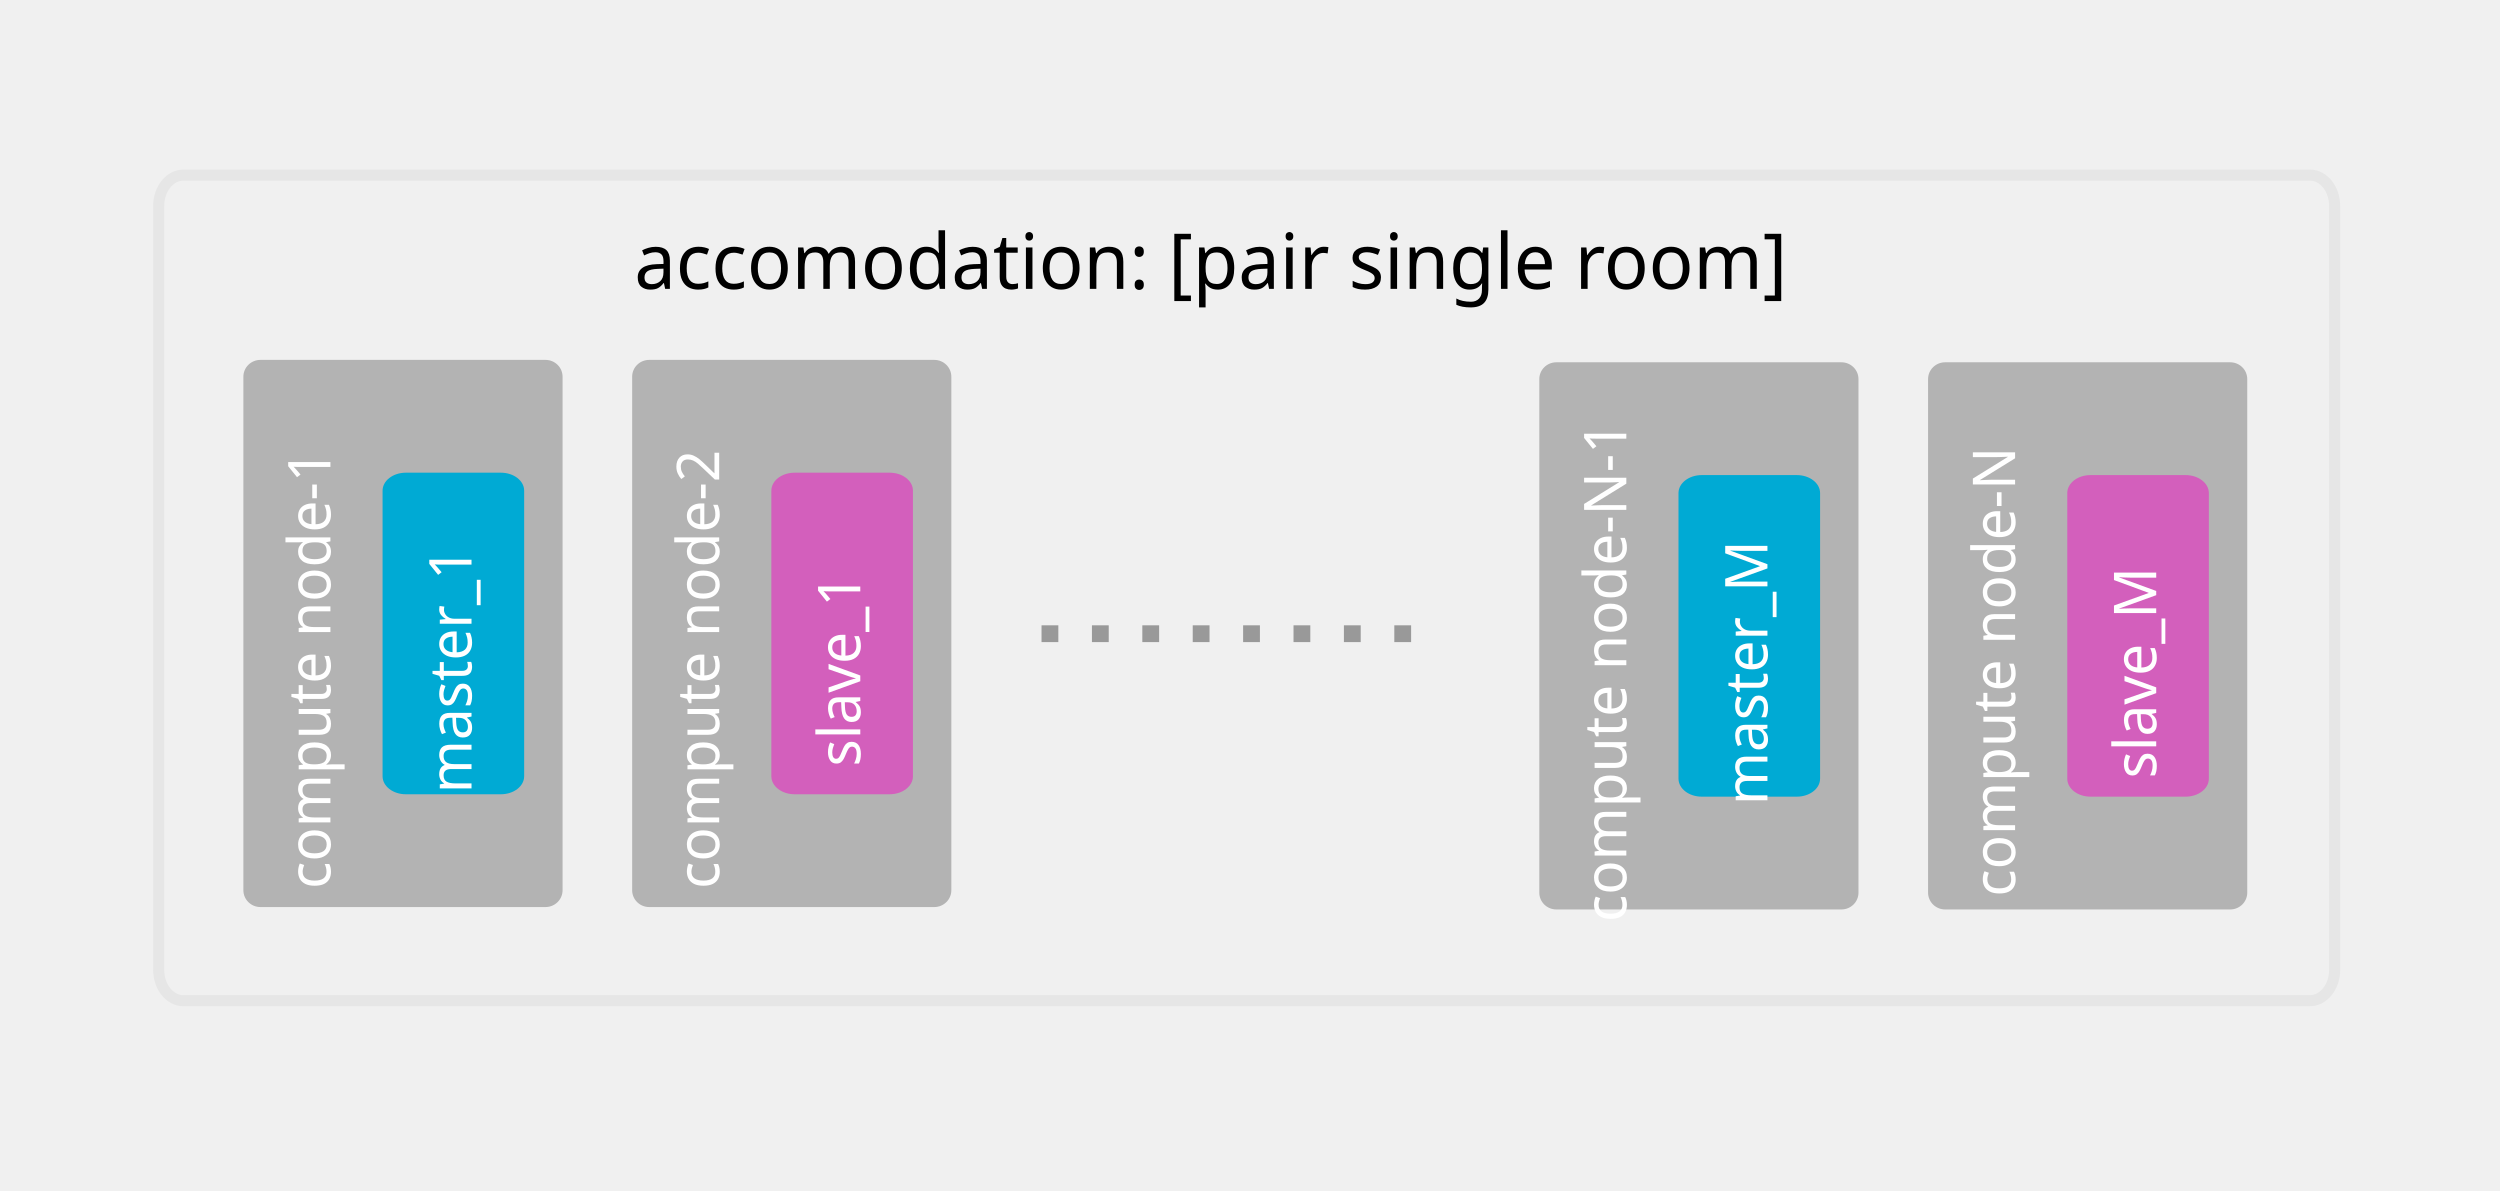
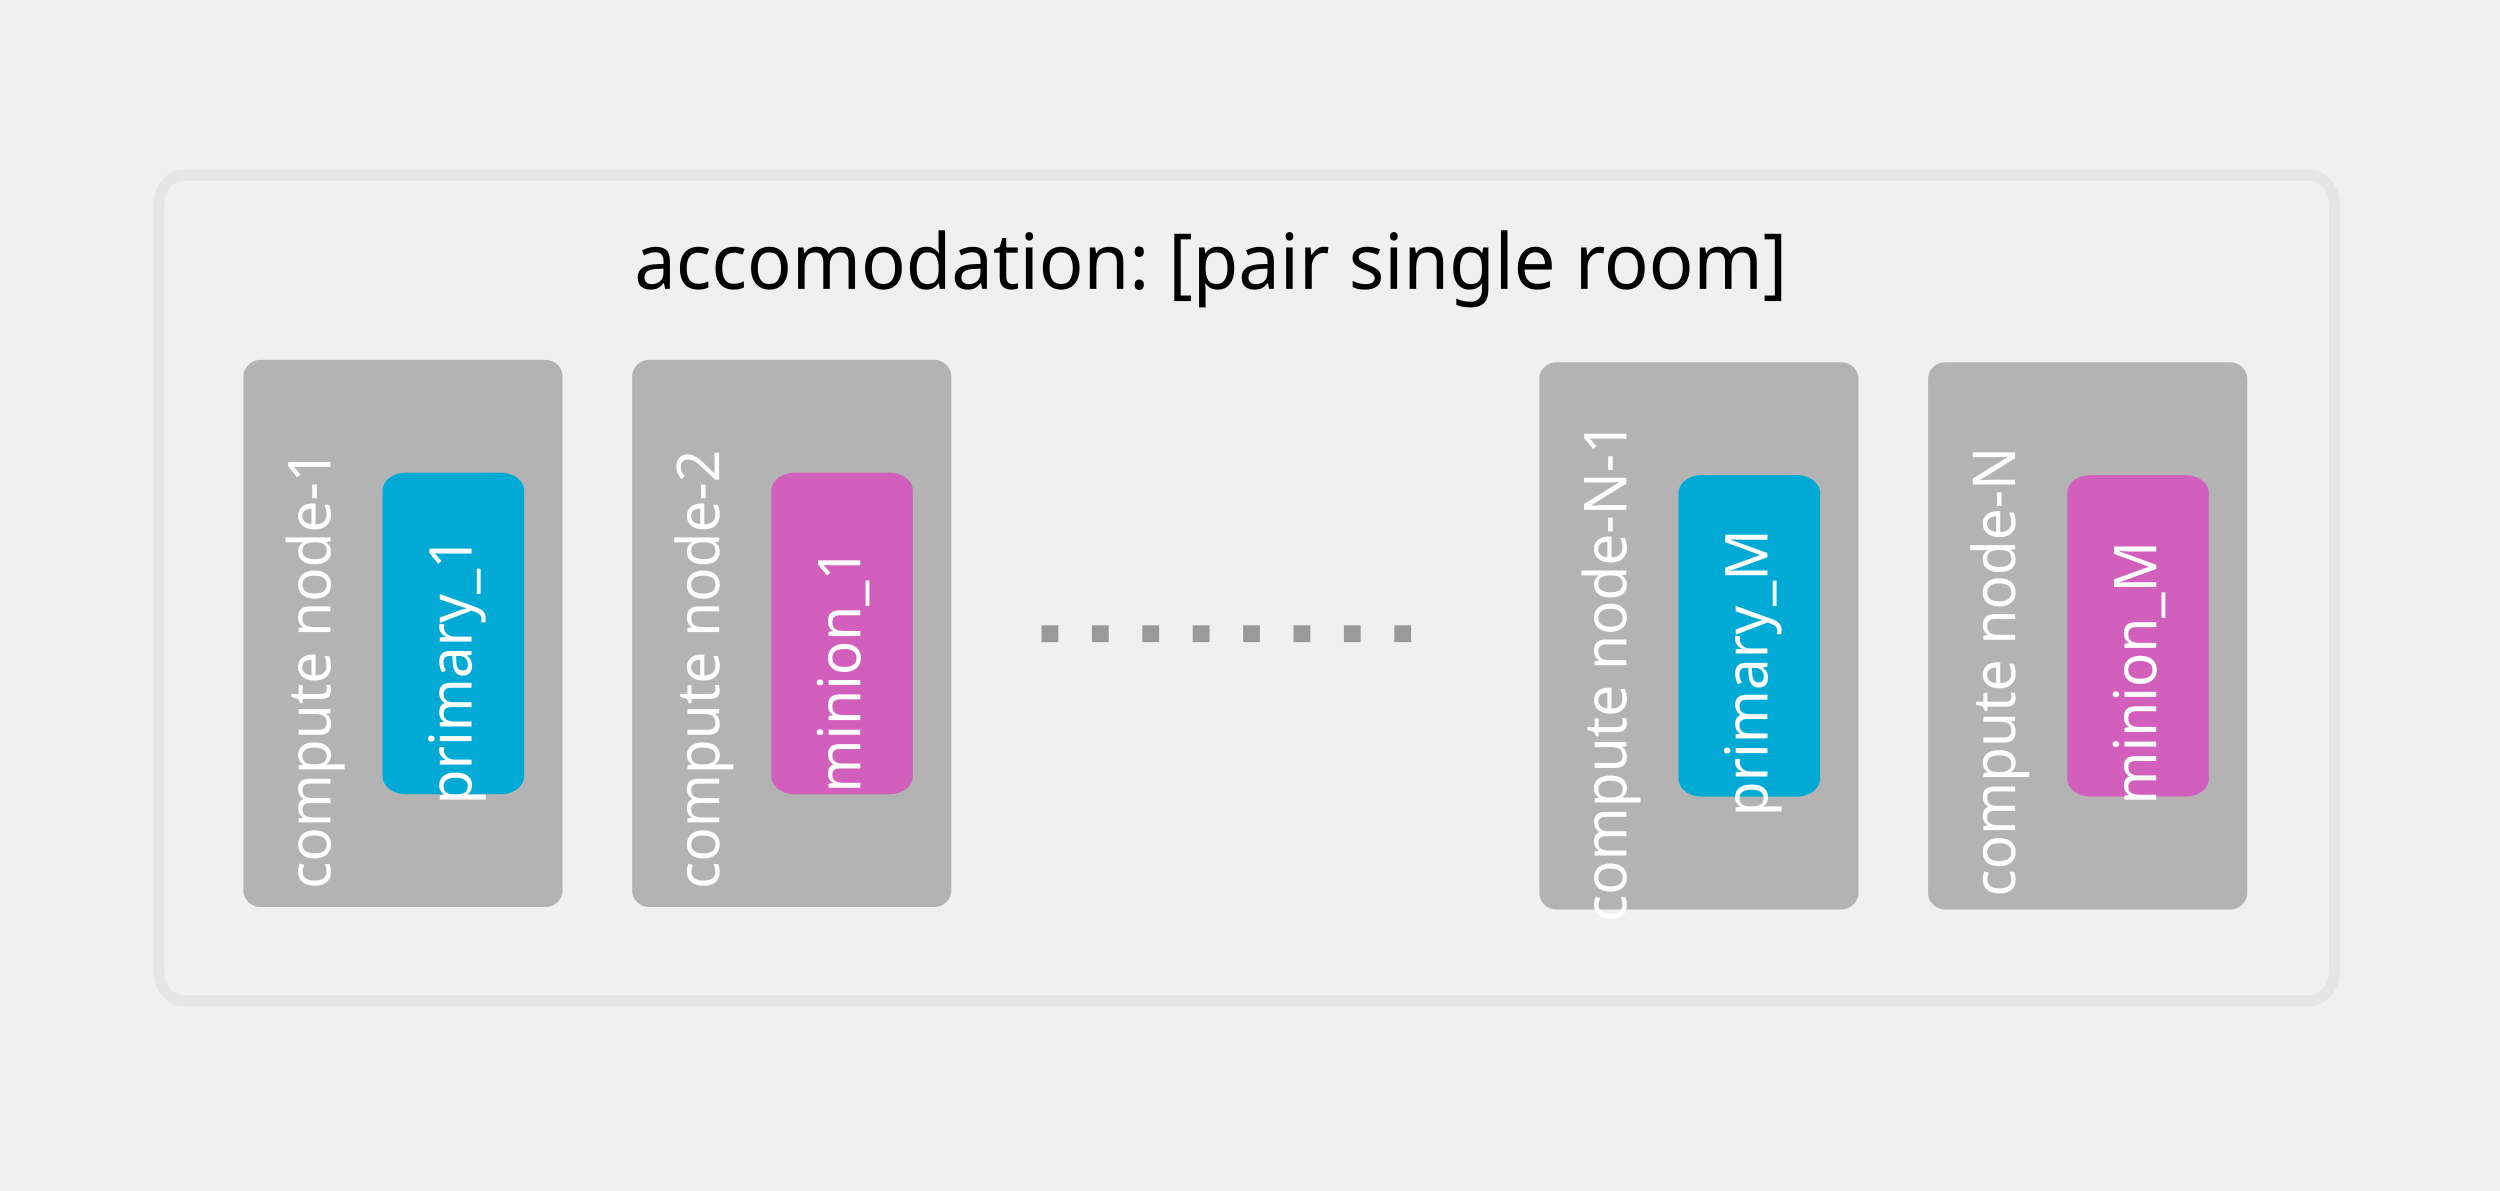
<svg xmlns="http://www.w3.org/2000/svg" width="210mm" height="100mm" viewBox="0 0 744.094 354.331" id="svg2" version="1.1">
  <defs id="defs4">
    <marker style="overflow:visible" id="marker4699" refX="0" refY="0" orient="auto">
      <path transform="matrix(-0.4,0,0,-0.4,-4,0)" style="fill:#37c8ab;fill-opacity:1;fill-rule:evenodd;stroke:#37c8ab;stroke-width:1pt;stroke-opacity:1" d="M 0,0 5,-5 -12.5,0 5,5 0,0 Z" id="path4701" />
    </marker>
    <marker orient="auto" refY="0" refX="0" id="Arrow1Mend" style="overflow:visible">
      <path id="path4426" d="M 0,0 5,-5 -12.5,0 5,5 0,0 Z" style="fill-rule:evenodd;stroke:#000000;stroke-width:1pt" transform="matrix(-0.4,0,0,-0.4,-4,0)" />
    </marker>
    <marker orient="auto" refY="0" refX="0" id="marker4305" style="overflow:visible">
      <path id="path4307" d="M 0,0 5,-5 -12.5,0 5,5 0,0 Z" style="fill:#ff7f2a;fill-opacity:1;fill-rule:evenodd;stroke:#ff7f2a;stroke-width:1pt;stroke-opacity:1" transform="matrix(-0.4,0,0,-0.4,-4,0)" />
    </marker>
    <marker style="overflow:visible" id="marker4265" refX="0" refY="0" orient="auto">
      <path transform="matrix(-0.4,0,0,-0.4,-4,0)" style="fill:#ff7f2a;fill-opacity:1;fill-rule:evenodd;stroke:#ff7f2a;stroke-width:1pt;stroke-opacity:1" d="M 0,0 5,-5 -12.5,0 5,5 0,0 Z" id="path4267" />
    </marker>
  </defs>
  <g id="layer1" transform="translate(0,-698.0315)">
    <rect style="fill:none;stroke:#e6e6e6;stroke-width:3.292;stroke-miterlimit:4;stroke-dasharray:none" id="rect4703" width="647.654" height="245.724" x="47.228" y="750.15" rx="7.378" ry="9.179" />
    <text id="text4215" y="768.007" x="379.083" style="font-style:normal;font-weight:normal;font-size:17.251px;line-height:125%;font-family:sans-serif;text-align:center;letter-spacing:0px;word-spacing:0px;text-anchor:middle;fill:#000000;fill-opacity:1;stroke:none;stroke-width:1px;stroke-linecap:butt;stroke-linejoin:miter;stroke-opacity:1" xml:space="preserve" transform="scale(0.9795891,1.020836)">
      <tspan y="768.007" x="379.083" id="tspan4217" style="font-style:normal;font-variant:normal;font-weight:normal;font-stretch:normal;font-size:22.5px;font-family:sans-serif;-inkscape-font-specification:sans-serif;text-align:center;text-anchor:middle;fill:#000000">accomodation: [pair single room]</tspan>
    </text>
    <rect style="fill:#b3b3b3;stroke:none;stroke-width:3;stroke-miterlimit:4;stroke-dasharray:3, 6;stroke-dashoffset:0;stroke-opacity:0.592" id="rect4791" width="95" height="162.857" x="72.439" y="805.149" rx="5.076" ry="5" />
    <text transform="matrix(0,-0.9795891,1.020836,0,0,0)" xml:space="preserve" style="font-style:normal;font-weight:normal;font-size:17.251px;line-height:125%;font-family:sans-serif;letter-spacing:0px;word-spacing:0px;fill:#ffffff;fill-opacity:1;stroke:none;stroke-width:1px;stroke-linecap:butt;stroke-linejoin:miter;stroke-opacity:1" x="-904.726" y="96.334" id="text4793">
      <tspan style="text-align:center;text-anchor:middle;fill:#ffffff" id="tspan4797" x="-904.726" y="96.334">compute node-1</tspan>
    </text>
    <rect style="fill:#00aad4;fill-opacity:1;stroke:none;stroke-width:3;stroke-miterlimit:4;stroke-dasharray:3, 6;stroke-dashoffset:0;stroke-opacity:0.592" id="rect4801" width="42.143" height="95.714" x="113.867" y="838.721" rx="6.924" ry="5.351" />
    <text id="text4803" y="137.477" x="-905.034" style="font-style:normal;font-weight:normal;font-size:17.251px;line-height:125%;font-family:sans-serif;letter-spacing:0px;word-spacing:0px;fill:#ffffff;fill-opacity:1;stroke:none;stroke-width:1px;stroke-linecap:butt;stroke-linejoin:miter;stroke-opacity:1" xml:space="preserve" transform="matrix(0,-0.9795891,1.020836,0,0,0)">
-       <tspan y="137.477" x="-905.034" id="tspan4805" style="text-align:center;text-anchor:middle;fill:#ffffff">master_1</tspan>
+       <tspan y="137.477" x="-905.034" id="tspan4805" style="text-align:center;text-anchor:middle;fill:#ffffff">primary_1</tspan>
    </text>
    <rect ry="5" rx="5.076" y="805.149" x="188.153" height="162.857" width="95" id="rect4807" style="fill:#b3b3b3;stroke:none;stroke-width:3;stroke-miterlimit:4;stroke-dasharray:3, 6;stroke-dashoffset:0;stroke-opacity:0.592" />
    <text id="text4809" y="209.687" x="-904.726" style="font-style:normal;font-weight:normal;font-size:17.251px;line-height:125%;font-family:sans-serif;letter-spacing:0px;word-spacing:0px;fill:#ffffff;fill-opacity:1;stroke:none;stroke-width:1px;stroke-linecap:butt;stroke-linejoin:miter;stroke-opacity:1" xml:space="preserve" transform="matrix(0,-0.9795891,1.020836,0,0,0)">
      <tspan y="209.687" x="-904.726" id="tspan4811" style="text-align:center;text-anchor:middle;fill:#ffffff">compute node-2</tspan>
    </text>
    <rect ry="5.351" rx="6.924" y="838.721" x="229.582" height="95.714" width="42.143" id="rect4813" style="fill:#d35fbc;fill-opacity:1;stroke:none;stroke-width:3;stroke-miterlimit:4;stroke-dasharray:3, 6;stroke-dashoffset:0;stroke-opacity:0.592" />
    <text transform="matrix(0,-0.9795891,1.020836,0,0,0)" xml:space="preserve" style="font-style:normal;font-weight:normal;font-size:17.251px;line-height:125%;font-family:sans-serif;letter-spacing:0px;word-spacing:0px;fill:#ffffff;fill-opacity:1;stroke:none;stroke-width:1px;stroke-linecap:butt;stroke-linejoin:miter;stroke-opacity:1" x="-905.034" y="250.829" id="text4815">
-       <tspan style="text-align:center;text-anchor:middle;fill:#ffffff" id="tspan4817" x="-905.034" y="250.829">slave_1</tspan>
+       <tspan style="text-align:center;text-anchor:middle;fill:#ffffff" id="tspan4817" x="-905.034" y="250.829">minion_1</tspan>
    </text>
    <rect ry="5" rx="5.076" y="805.863" x="458.153" height="162.857" width="95" id="rect4819" style="fill:#b3b3b3;stroke:none;stroke-width:3;stroke-miterlimit:4;stroke-dasharray:3, 6;stroke-dashoffset:0;stroke-opacity:0.592" />
    <text id="text4821" y="474.176" x="-905.456" style="font-style:normal;font-weight:normal;font-size:17.251px;line-height:125%;font-family:sans-serif;letter-spacing:0px;word-spacing:0px;fill:#ffffff;fill-opacity:1;stroke:none;stroke-width:1px;stroke-linecap:butt;stroke-linejoin:miter;stroke-opacity:1" xml:space="preserve" transform="matrix(0,-0.9795891,1.020836,0,0,0)">
      <tspan y="474.176" x="-905.456" id="tspan4823" style="text-align:center;text-anchor:middle;fill:#ffffff">compute node-N-1</tspan>
    </text>
    <rect ry="5.351" rx="6.924" y="839.435" x="499.582" height="95.714" width="42.143" id="rect4825" style="fill:#00aad4;fill-opacity:1;stroke:none;stroke-width:3;stroke-miterlimit:4;stroke-dasharray:3, 6;stroke-dashoffset:0;stroke-opacity:0.592" />
    <text transform="matrix(0,-0.9795891,1.020836,0,0,0)" xml:space="preserve" style="font-style:normal;font-weight:normal;font-size:17.251px;line-height:125%;font-family:sans-serif;letter-spacing:0px;word-spacing:0px;fill:#ffffff;fill-opacity:1;stroke:none;stroke-width:1px;stroke-linecap:butt;stroke-linejoin:miter;stroke-opacity:1" x="-905.763" y="515.318" id="text4827">
-       <tspan style="text-align:center;text-anchor:middle;fill:#ffffff" id="tspan4829" x="-905.763" y="515.318">master_M</tspan>
+       <tspan style="text-align:center;text-anchor:middle;fill:#ffffff" id="tspan4829" x="-905.763" y="515.318">primary_M</tspan>
    </text>
    <rect style="fill:#b3b3b3;stroke:none;stroke-width:3;stroke-miterlimit:4;stroke-dasharray:3, 6;stroke-dashoffset:0;stroke-opacity:0.592" id="rect4831" width="95" height="162.857" x="573.867" y="805.863" rx="5.076" ry="5" />
    <text transform="matrix(0,-0.9795891,1.020836,0,0,0)" xml:space="preserve" style="font-style:normal;font-weight:normal;font-size:17.251px;line-height:125%;font-family:sans-serif;letter-spacing:0px;word-spacing:0px;fill:#ffffff;fill-opacity:1;stroke:none;stroke-width:1px;stroke-linecap:butt;stroke-linejoin:miter;stroke-opacity:1" x="-905.456" y="587.528" id="text4833">
      <tspan style="text-align:center;text-anchor:middle;fill:#ffffff" id="tspan4835" x="-905.456" y="587.528">compute node-N</tspan>
    </text>
    <rect style="fill:#d35fbc;fill-opacity:1;stroke:none;stroke-width:3;stroke-miterlimit:4;stroke-dasharray:3, 6;stroke-dashoffset:0;stroke-opacity:0.592" id="rect4837" width="42.143" height="95.714" x="615.296" y="839.435" rx="6.924" ry="5.351" />
    <text id="text4839" y="628.671" x="-905.763" style="font-style:normal;font-weight:normal;font-size:17.251px;line-height:125%;font-family:sans-serif;letter-spacing:0px;word-spacing:0px;fill:#ffffff;fill-opacity:1;stroke:none;stroke-width:1px;stroke-linecap:butt;stroke-linejoin:miter;stroke-opacity:1" xml:space="preserve" transform="matrix(0,-0.9795891,1.020836,0,0,0)">
-       <tspan y="628.671" x="-905.763" id="tspan4841" style="text-align:center;text-anchor:middle;fill:#ffffff">slave_M</tspan>
+       <tspan y="628.671" x="-905.763" id="tspan4841" style="text-align:center;text-anchor:middle;fill:#ffffff">minion_M</tspan>
    </text>
    <text xml:space="preserve" style="font-style:normal;font-weight:normal;font-size:11.25px;line-height:125%;font-family:sans-serif;letter-spacing:0px;word-spacing:0px;fill:#000000;fill-opacity:1;stroke:none;stroke-width:1px;stroke-linecap:butt;stroke-linejoin:miter;stroke-opacity:1" x="228.772" y="233.999" id="text4280">
      <tspan id="tspan4282" x="228.772" y="233.999" />
    </text>
    <path style="fill:none;fill-rule:evenodd;stroke:#999999;stroke-width:5;stroke-linecap:butt;stroke-linejoin:miter;stroke-opacity:1;stroke-miterlimit:4;stroke-dasharray:5,10;stroke-dashoffset:0" d="m 310,886.648 115,0" id="path4899" />
  </g>
</svg>
